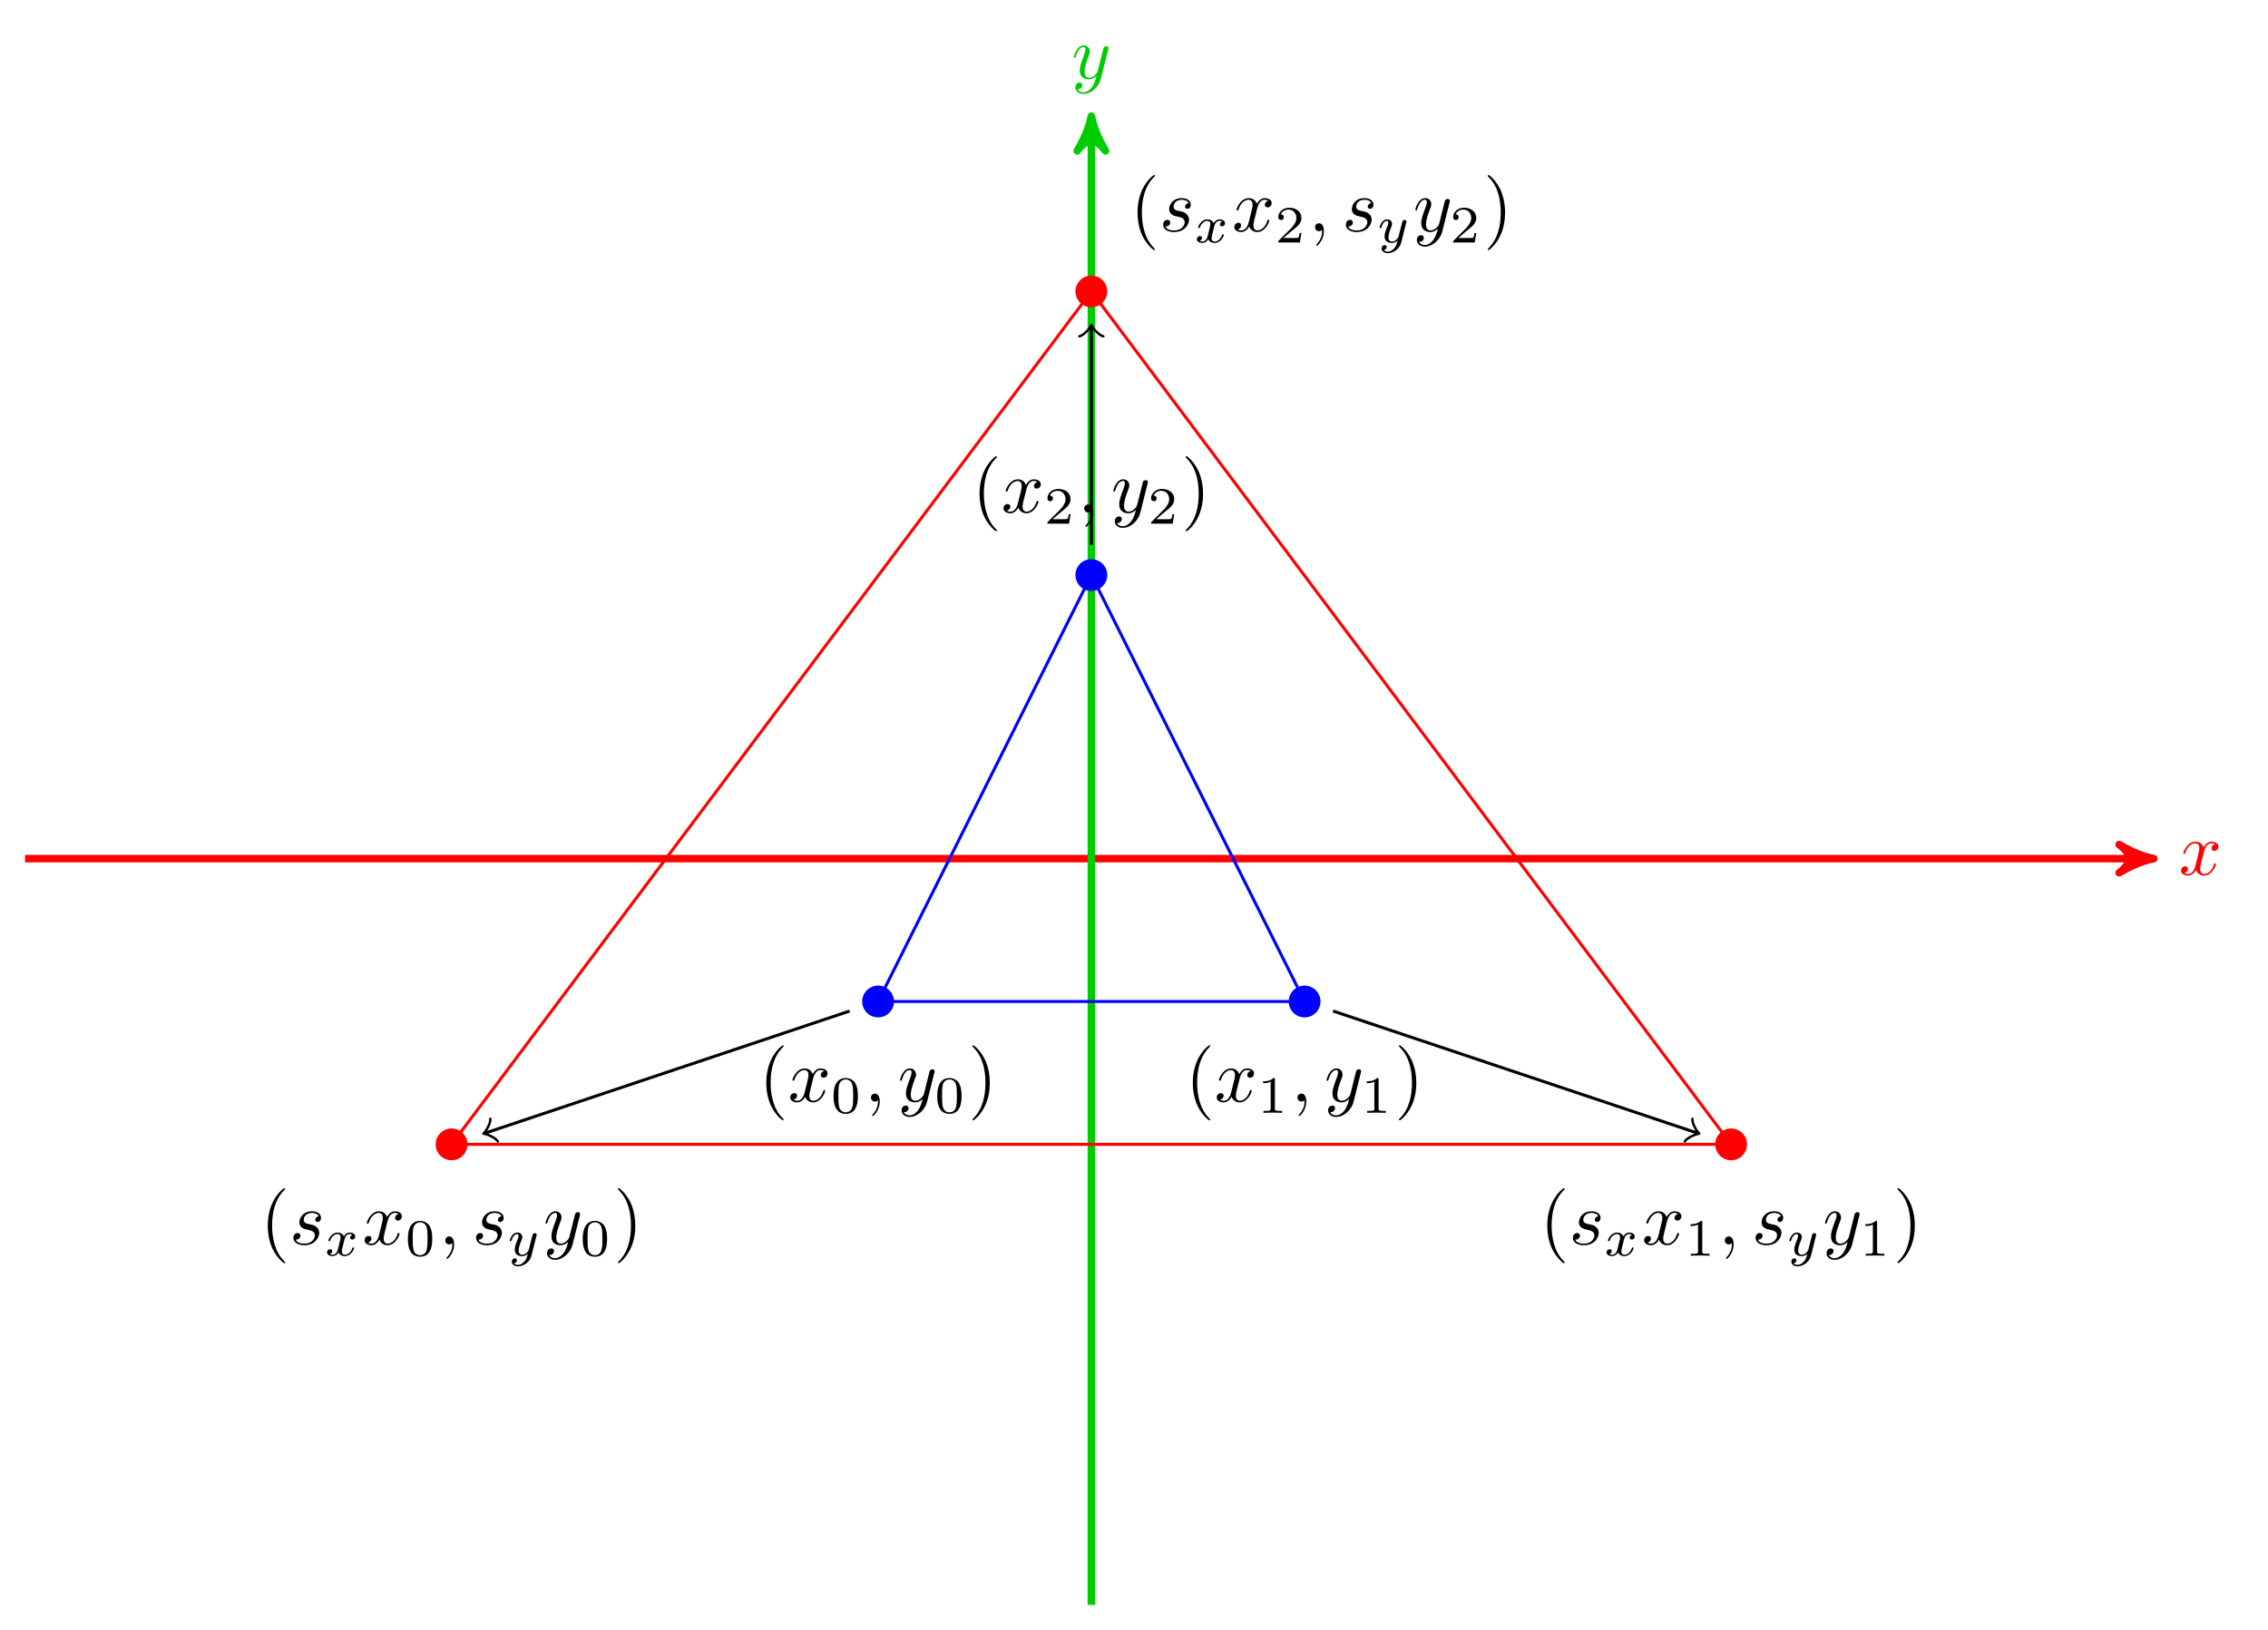
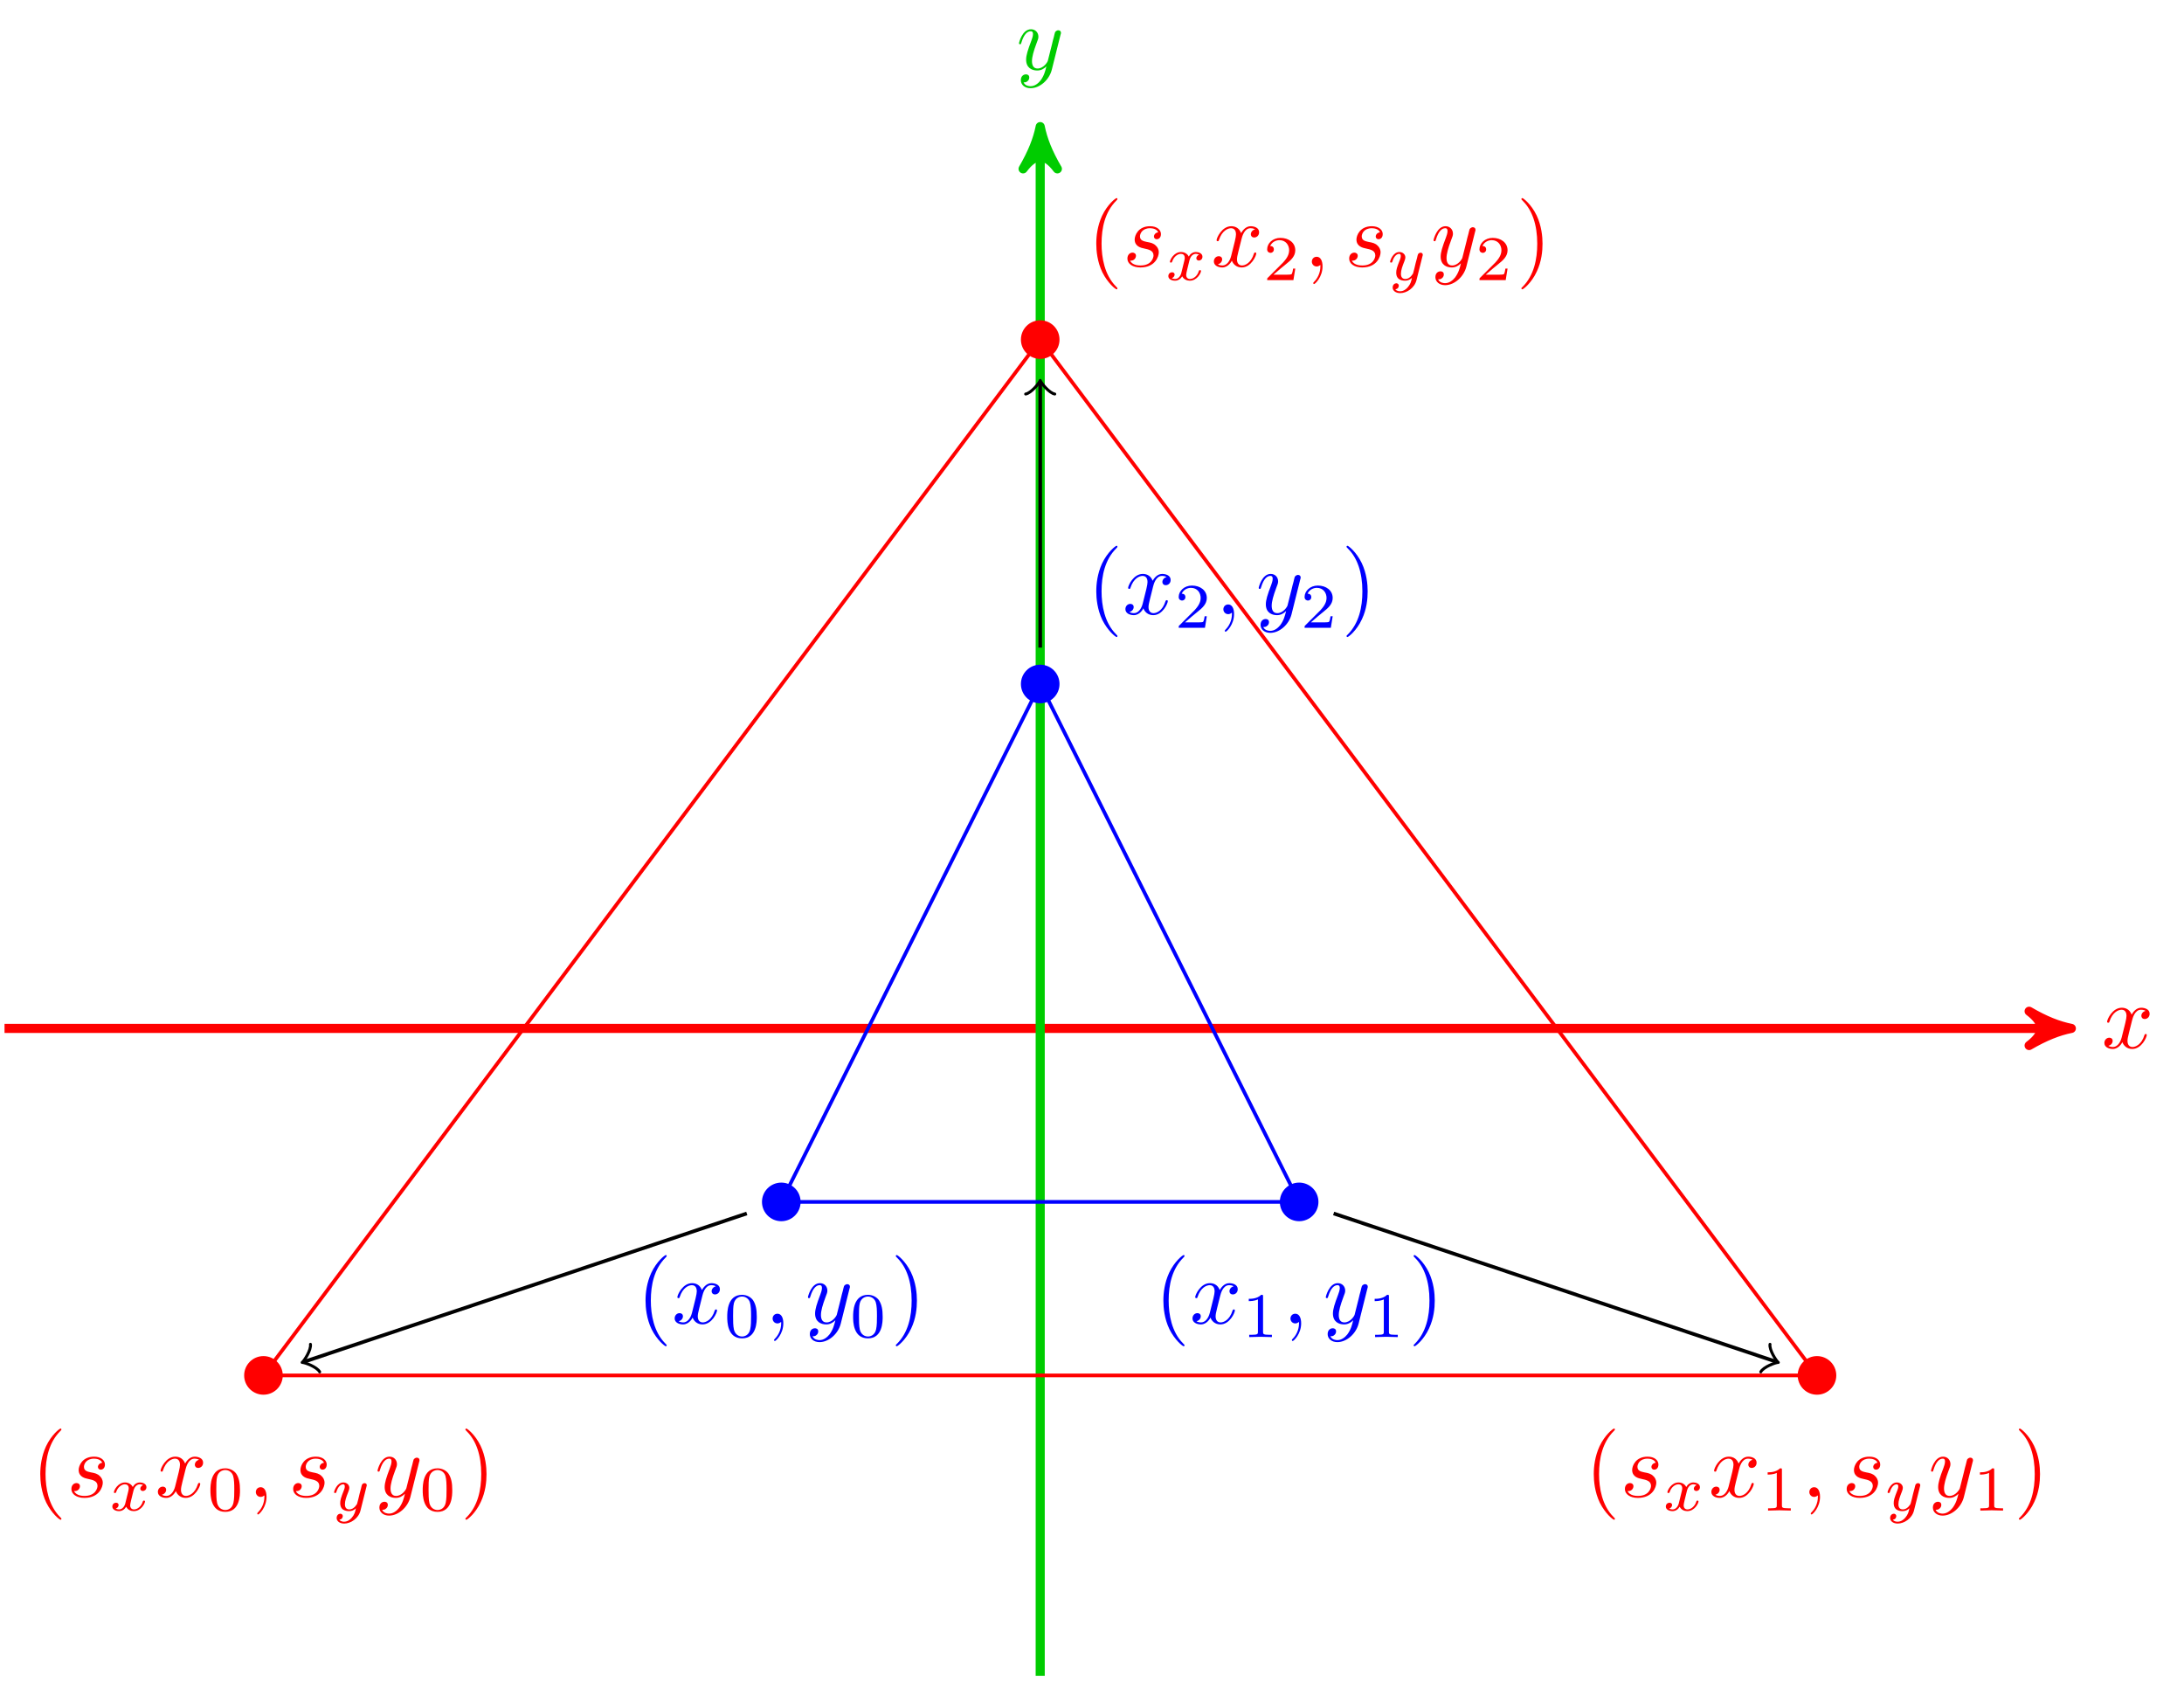
- <svg xmlns="http://www.w3.org/2000/svg" xmlns:xlink="http://www.w3.org/1999/xlink" width="301.468" height="216.695" viewBox="0 0 301.468 216.695">
+ <svg xmlns="http://www.w3.org/2000/svg" xmlns:xlink="http://www.w3.org/1999/xlink" width="239.106" height="183.941" viewBox="0 0 239.106 183.941">
  <defs>
    <g>
      <g id="glyph-0-0">
        <path d="M 3.328 -3.016 C 3.391 -3.266 3.625 -4.188 4.312 -4.188 C 4.359 -4.188 4.609 -4.188 4.812 -4.062 C 4.531 -4 4.344 -3.766 4.344 -3.516 C 4.344 -3.359 4.453 -3.172 4.719 -3.172 C 4.938 -3.172 5.25 -3.344 5.25 -3.75 C 5.25 -4.266 4.672 -4.406 4.328 -4.406 C 3.75 -4.406 3.406 -3.875 3.281 -3.656 C 3.031 -4.312 2.5 -4.406 2.203 -4.406 C 1.172 -4.406 0.594 -3.125 0.594 -2.875 C 0.594 -2.766 0.703 -2.766 0.719 -2.766 C 0.797 -2.766 0.828 -2.797 0.844 -2.875 C 1.188 -3.938 1.844 -4.188 2.188 -4.188 C 2.375 -4.188 2.719 -4.094 2.719 -3.516 C 2.719 -3.203 2.547 -2.547 2.188 -1.141 C 2.031 -0.531 1.672 -0.109 1.234 -0.109 C 1.172 -0.109 0.953 -0.109 0.734 -0.234 C 0.984 -0.297 1.203 -0.5 1.203 -0.781 C 1.203 -1.047 0.984 -1.125 0.844 -1.125 C 0.531 -1.125 0.297 -0.875 0.297 -0.547 C 0.297 -0.094 0.781 0.109 1.219 0.109 C 1.891 0.109 2.25 -0.594 2.266 -0.641 C 2.391 -0.281 2.75 0.109 3.344 0.109 C 4.375 0.109 4.938 -1.172 4.938 -1.422 C 4.938 -1.531 4.859 -1.531 4.828 -1.531 C 4.734 -1.531 4.719 -1.484 4.688 -1.422 C 4.359 -0.344 3.688 -0.109 3.375 -0.109 C 2.984 -0.109 2.828 -0.422 2.828 -0.766 C 2.828 -0.984 2.875 -1.203 2.984 -1.641 Z M 3.328 -3.016 " />
      </g>
      <g id="glyph-0-1">
        <path d="M 4.844 -3.797 C 4.891 -3.938 4.891 -3.953 4.891 -4.031 C 4.891 -4.203 4.75 -4.297 4.594 -4.297 C 4.5 -4.297 4.344 -4.234 4.25 -4.094 C 4.234 -4.031 4.141 -3.734 4.109 -3.547 C 4.031 -3.297 3.969 -3.016 3.906 -2.75 L 3.453 -0.953 C 3.422 -0.812 2.984 -0.109 2.328 -0.109 C 1.828 -0.109 1.719 -0.547 1.719 -0.922 C 1.719 -1.375 1.891 -2 2.219 -2.875 C 2.375 -3.281 2.422 -3.391 2.422 -3.594 C 2.422 -4.031 2.109 -4.406 1.609 -4.406 C 0.656 -4.406 0.297 -2.953 0.297 -2.875 C 0.297 -2.766 0.391 -2.766 0.406 -2.766 C 0.516 -2.766 0.516 -2.797 0.562 -2.953 C 0.844 -3.891 1.234 -4.188 1.578 -4.188 C 1.656 -4.188 1.828 -4.188 1.828 -3.875 C 1.828 -3.625 1.719 -3.359 1.656 -3.172 C 1.25 -2.109 1.078 -1.547 1.078 -1.078 C 1.078 -0.188 1.703 0.109 2.297 0.109 C 2.688 0.109 3.016 -0.062 3.297 -0.344 C 3.172 0.172 3.047 0.672 2.656 1.203 C 2.391 1.531 2.016 1.828 1.562 1.828 C 1.422 1.828 0.969 1.797 0.797 1.406 C 0.953 1.406 1.094 1.406 1.219 1.281 C 1.328 1.203 1.422 1.062 1.422 0.875 C 1.422 0.562 1.156 0.531 1.062 0.531 C 0.828 0.531 0.5 0.688 0.5 1.172 C 0.5 1.672 0.938 2.047 1.562 2.047 C 2.578 2.047 3.609 1.141 3.891 0.016 Z M 4.844 -3.797 " />
      </g>
      <g id="glyph-0-2">
        <path d="M 2.031 -0.016 C 2.031 -0.672 1.781 -1.062 1.391 -1.062 C 1.062 -1.062 0.859 -0.812 0.859 -0.531 C 0.859 -0.266 1.062 0 1.391 0 C 1.5 0 1.641 -0.047 1.734 -0.125 C 1.766 -0.156 1.781 -0.156 1.781 -0.156 C 1.797 -0.156 1.797 -0.156 1.797 -0.016 C 1.797 0.734 1.453 1.328 1.125 1.656 C 1.016 1.766 1.016 1.781 1.016 1.812 C 1.016 1.891 1.062 1.922 1.109 1.922 C 1.219 1.922 2.031 1.156 2.031 -0.016 Z M 2.031 -0.016 " />
      </g>
      <g id="glyph-0-3">
        <path d="M 3.891 -3.734 C 3.625 -3.719 3.422 -3.5 3.422 -3.281 C 3.422 -3.141 3.516 -2.984 3.734 -2.984 C 3.953 -2.984 4.188 -3.156 4.188 -3.547 C 4.188 -4 3.766 -4.406 3 -4.406 C 1.688 -4.406 1.312 -3.391 1.312 -2.953 C 1.312 -2.172 2.047 -2.031 2.344 -1.969 C 2.859 -1.859 3.375 -1.75 3.375 -1.203 C 3.375 -0.953 3.156 -0.109 1.953 -0.109 C 1.812 -0.109 1.047 -0.109 0.812 -0.641 C 1.203 -0.594 1.453 -0.891 1.453 -1.172 C 1.453 -1.391 1.281 -1.516 1.078 -1.516 C 0.812 -1.516 0.516 -1.312 0.516 -0.859 C 0.516 -0.297 1.094 0.109 1.938 0.109 C 3.562 0.109 3.953 -1.094 3.953 -1.547 C 3.953 -1.906 3.766 -2.156 3.641 -2.266 C 3.375 -2.547 3.078 -2.609 2.641 -2.688 C 2.281 -2.766 1.891 -2.844 1.891 -3.297 C 1.891 -3.578 2.125 -4.188 3 -4.188 C 3.25 -4.188 3.75 -4.109 3.891 -3.734 Z M 3.891 -3.734 " />
      </g>
      <g id="glyph-1-0">
        <path d="M 3.297 2.391 C 3.297 2.359 3.297 2.344 3.125 2.172 C 1.891 0.922 1.562 -0.969 1.562 -2.5 C 1.562 -4.234 1.938 -5.969 3.172 -7.203 C 3.297 -7.328 3.297 -7.344 3.297 -7.375 C 3.297 -7.453 3.266 -7.484 3.203 -7.484 C 3.094 -7.484 2.203 -6.797 1.609 -5.531 C 1.109 -4.438 0.984 -3.328 0.984 -2.5 C 0.984 -1.719 1.094 -0.516 1.641 0.625 C 2.25 1.844 3.094 2.5 3.203 2.5 C 3.266 2.5 3.297 2.469 3.297 2.391 Z M 3.297 2.391 " />
      </g>
      <g id="glyph-1-1">
        <path d="M 2.875 -2.5 C 2.875 -3.266 2.766 -4.469 2.219 -5.609 C 1.625 -6.828 0.766 -7.484 0.672 -7.484 C 0.609 -7.484 0.562 -7.438 0.562 -7.375 C 0.562 -7.344 0.562 -7.328 0.75 -7.141 C 1.734 -6.156 2.297 -4.578 2.297 -2.5 C 2.297 -0.781 1.938 0.969 0.703 2.219 C 0.562 2.344 0.562 2.359 0.562 2.391 C 0.562 2.453 0.609 2.5 0.672 2.5 C 0.766 2.5 1.672 1.812 2.25 0.547 C 2.766 -0.547 2.875 -1.656 2.875 -2.5 Z M 2.875 -2.5 " />
      </g>
      <g id="glyph-2-0">
        <path d="M 3.594 -2.219 C 3.594 -2.984 3.5 -3.547 3.188 -4.031 C 2.969 -4.344 2.531 -4.625 1.984 -4.625 C 0.359 -4.625 0.359 -2.719 0.359 -2.219 C 0.359 -1.719 0.359 0.141 1.984 0.141 C 3.594 0.141 3.594 -1.719 3.594 -2.219 Z M 1.984 -0.062 C 1.656 -0.062 1.234 -0.25 1.094 -0.812 C 1 -1.219 1 -1.797 1 -2.312 C 1 -2.828 1 -3.359 1.094 -3.734 C 1.25 -4.281 1.688 -4.438 1.984 -4.438 C 2.359 -4.438 2.719 -4.203 2.844 -3.797 C 2.953 -3.422 2.969 -2.922 2.969 -2.312 C 2.969 -1.797 2.969 -1.281 2.875 -0.844 C 2.734 -0.203 2.266 -0.062 1.984 -0.062 Z M 1.984 -0.062 " />
      </g>
      <g id="glyph-2-1">
        <path d="M 2.328 -4.438 C 2.328 -4.625 2.328 -4.625 2.125 -4.625 C 1.672 -4.188 1.047 -4.188 0.766 -4.188 L 0.766 -3.938 C 0.922 -3.938 1.391 -3.938 1.766 -4.125 L 1.766 -0.578 C 1.766 -0.344 1.766 -0.25 1.078 -0.25 L 0.812 -0.25 L 0.812 0 C 0.938 0 1.797 -0.031 2.047 -0.031 C 2.266 -0.031 3.141 0 3.297 0 L 3.297 -0.25 L 3.031 -0.25 C 2.328 -0.25 2.328 -0.344 2.328 -0.578 Z M 2.328 -4.438 " />
      </g>
      <g id="glyph-2-2">
        <path d="M 3.516 -1.266 L 3.281 -1.266 C 3.266 -1.109 3.188 -0.703 3.094 -0.641 C 3.047 -0.594 2.516 -0.594 2.406 -0.594 L 1.125 -0.594 C 1.859 -1.234 2.109 -1.438 2.516 -1.766 C 3.031 -2.172 3.516 -2.609 3.516 -3.266 C 3.516 -4.109 2.781 -4.625 1.891 -4.625 C 1.031 -4.625 0.438 -4.016 0.438 -3.375 C 0.438 -3.031 0.734 -2.984 0.812 -2.984 C 0.969 -2.984 1.172 -3.109 1.172 -3.359 C 1.172 -3.484 1.125 -3.734 0.766 -3.734 C 0.984 -4.219 1.453 -4.375 1.781 -4.375 C 2.484 -4.375 2.844 -3.828 2.844 -3.266 C 2.844 -2.656 2.406 -2.188 2.188 -1.938 L 0.516 -0.266 C 0.438 -0.203 0.438 -0.188 0.438 0 L 3.312 0 Z M 3.516 -1.266 " />
      </g>
      <g id="glyph-3-0">
        <path d="M 1.734 -0.734 C 1.672 -0.5 1.438 -0.125 1.078 -0.125 C 1.062 -0.125 0.844 -0.125 0.703 -0.219 C 0.984 -0.312 1.016 -0.562 1.016 -0.609 C 1.016 -0.766 0.891 -0.859 0.734 -0.859 C 0.531 -0.859 0.328 -0.703 0.328 -0.438 C 0.328 -0.094 0.719 0.062 1.062 0.062 C 1.391 0.062 1.672 -0.125 1.844 -0.422 C 2.016 -0.062 2.391 0.062 2.672 0.062 C 3.484 0.062 3.906 -0.797 3.906 -1 C 3.906 -1.094 3.812 -1.094 3.797 -1.094 C 3.688 -1.094 3.688 -1.047 3.656 -0.969 C 3.516 -0.484 3.094 -0.125 2.703 -0.125 C 2.422 -0.125 2.281 -0.312 2.281 -0.578 C 2.281 -0.766 2.453 -1.391 2.641 -2.172 C 2.781 -2.703 3.094 -2.875 3.328 -2.875 C 3.344 -2.875 3.547 -2.875 3.703 -2.781 C 3.484 -2.719 3.391 -2.516 3.391 -2.391 C 3.391 -2.25 3.516 -2.141 3.672 -2.141 C 3.828 -2.141 4.062 -2.266 4.062 -2.562 C 4.062 -2.953 3.609 -3.078 3.344 -3.078 C 2.984 -3.078 2.703 -2.844 2.562 -2.578 C 2.438 -2.859 2.109 -3.078 1.719 -3.078 C 0.938 -3.078 0.5 -2.219 0.5 -2 C 0.5 -1.922 0.594 -1.922 0.609 -1.922 C 0.703 -1.922 0.703 -1.938 0.75 -2.031 C 0.922 -2.578 1.359 -2.875 1.703 -2.875 C 1.938 -2.875 2.125 -2.75 2.125 -2.422 C 2.125 -2.281 2.031 -1.938 1.969 -1.688 Z M 1.734 -0.734 " />
      </g>
      <g id="glyph-3-1">
        <path d="M 3.875 -2.625 C 3.906 -2.719 3.906 -2.734 3.906 -2.781 C 3.906 -2.922 3.797 -3 3.672 -3 C 3.594 -3 3.469 -2.969 3.391 -2.844 C 3.359 -2.797 3.312 -2.578 3.281 -2.438 L 3.125 -1.859 C 3.094 -1.688 2.875 -0.812 2.844 -0.734 C 2.844 -0.734 2.531 -0.125 2 -0.125 C 1.516 -0.125 1.516 -0.578 1.516 -0.703 C 1.516 -1.078 1.672 -1.516 1.891 -2.062 C 1.969 -2.281 2 -2.359 2 -2.484 C 2 -2.812 1.719 -3.078 1.344 -3.078 C 0.641 -3.078 0.328 -2.125 0.328 -2 C 0.328 -1.922 0.422 -1.922 0.453 -1.922 C 0.547 -1.922 0.547 -1.953 0.578 -2.031 C 0.75 -2.609 1.047 -2.875 1.328 -2.875 C 1.438 -2.875 1.5 -2.797 1.5 -2.641 C 1.5 -2.469 1.438 -2.328 1.406 -2.234 C 1.062 -1.375 1 -1.125 1 -0.812 C 1 -0.703 1 -0.375 1.266 -0.141 C 1.484 0.031 1.781 0.062 1.969 0.062 C 2.25 0.062 2.5 -0.031 2.719 -0.25 C 2.641 0.141 2.562 0.438 2.266 0.781 C 2.078 1 1.797 1.219 1.422 1.219 C 1.375 1.219 1.047 1.219 0.906 1 C 1.281 0.953 1.281 0.625 1.281 0.609 C 1.281 0.391 1.078 0.344 1.016 0.344 C 0.844 0.344 0.609 0.484 0.609 0.812 C 0.609 1.156 0.938 1.422 1.438 1.422 C 2.141 1.422 3 0.875 3.219 0 Z M 3.875 -2.625 " />
      </g>
    </g>
+     <clipPath id="clip-0">
+       <path clip-rule="nonzero" d="M 113 14 L 115 14 L 115 183.941 L 113 183.941 Z M 113 14 " />
+     </clipPath>
  </defs>
-   <path fill="none" stroke-width="0.996" stroke-linecap="butt" stroke-linejoin="miter" stroke="rgb(100%, 0%, 0%)" stroke-opacity="1" stroke-miterlimit="10" d="M -141.733 0.002 L 140.08 0.002 " transform="matrix(1, 0, 0, -1, 145.065, 114.15)" />
-   <path fill-rule="nonzero" fill="rgb(100%, 0%, 0%)" fill-opacity="1" stroke-width="0.996" stroke-linecap="butt" stroke-linejoin="round" stroke="rgb(100%, 0%, 0%)" stroke-opacity="1" stroke-miterlimit="10" d="M 1.156 0.002 C -0.29 0.291 -1.735 0.865 -3.466 1.877 C -1.735 0.58 -1.735 -0.577 -3.466 -1.877 C -1.735 -0.866 -0.29 -0.287 1.156 0.002 Z M 1.156 0.002 " transform="matrix(1, 0, 0, -1, 285.1452, 114.15)" />
-   <g fill="rgb(100%, 0%, 0%)" fill-opacity="1">
-     <use xlink:href="#glyph-0-0" x="289.619" y="116.294" />
-   </g>
-   <path fill="none" stroke-width="0.996" stroke-linecap="butt" stroke-linejoin="miter" stroke="rgb(0%, 79.999%, 0%)" stroke-opacity="1" stroke-miterlimit="10" d="M 0.001 -99.213 L 0.001 97.56 " transform="matrix(1, 0, 0, -1, 145.065, 114.15)" />
-   <path fill-rule="nonzero" fill="rgb(0%, 79.999%, 0%)" fill-opacity="1" stroke-width="0.996" stroke-linecap="butt" stroke-linejoin="round" stroke="rgb(0%, 79.999%, 0%)" stroke-opacity="1" stroke-miterlimit="10" d="M 1.156 -0.001 C -0.289 0.288 -1.734 0.866 -3.469 1.877 C -1.734 0.577 -1.734 -0.58 -3.469 -1.876 C -1.734 -0.869 -0.289 -0.29 1.156 -0.001 Z M 1.156 -0.001 " transform="matrix(0, -1, -1, 0, 145.065, 16.58999)" />
+   <path fill="none" stroke-width="0.996" stroke-linecap="butt" stroke-linejoin="miter" stroke="rgb(100%, 0%, 0%)" stroke-opacity="1" stroke-miterlimit="10" d="M -113.388 -0.001 L 111.733 -0.001 " transform="matrix(1, 0, 0, -1, 113.884, 112.577)" />
+   <path fill-rule="nonzero" fill="rgb(100%, 0%, 0%)" fill-opacity="1" stroke-width="0.996" stroke-linecap="butt" stroke-linejoin="round" stroke="rgb(100%, 0%, 0%)" stroke-opacity="1" stroke-miterlimit="10" d="M 1.156 -0.001 C -0.289 0.288 -1.735 0.866 -3.469 1.878 C -1.735 0.577 -1.735 -0.579 -3.469 -1.876 C -1.735 -0.868 -0.289 -0.29 1.156 -0.001 Z M 1.156 -0.001 " transform="matrix(1, 0, 0, -1, 225.6174, 112.577)" />
+   <g fill="rgb(100%, 0%, 0%)" fill-opacity="1">
+     <use xlink:href="#glyph-0-0" x="230.092" y="114.721" />
+   </g>
+   <g clip-path="url(#clip-0)">
+     <path fill="none" stroke-width="0.996" stroke-linecap="butt" stroke-linejoin="miter" stroke="rgb(0%, 79.999%, 0%)" stroke-opacity="1" stroke-miterlimit="10" d="M -0.001 -70.868 L -0.001 97.561 " transform="matrix(1, 0, 0, -1, 113.884, 112.577)" />
+   </g>
+   <path fill-rule="nonzero" fill="rgb(0%, 79.999%, 0%)" fill-opacity="1" stroke-width="0.996" stroke-linecap="butt" stroke-linejoin="round" stroke="rgb(0%, 79.999%, 0%)" stroke-opacity="1" stroke-miterlimit="10" d="M 1.158 0.001 C -0.288 0.29 -1.733 0.868 -3.467 1.876 C -1.733 0.579 -1.733 -0.577 -3.467 -1.878 C -1.733 -0.866 -0.288 -0.288 1.158 0.001 Z M 1.158 0.001 " transform="matrix(0, -1, -1, 0, 113.884, 15.01699)" />
  <g fill="rgb(0%, 79.999%, 0%)" fill-opacity="1">
-     <use xlink:href="#glyph-0-1" x="142.444" y="10.444" />
-   </g>
-   <path fill="none" stroke-width="0.399" stroke-linecap="butt" stroke-linejoin="miter" stroke="rgb(0%, 0%, 100%)" stroke-opacity="1" stroke-miterlimit="10" d="M -28.346 -18.991 L 28.345 -18.991 L 0.001 37.701 Z M -28.346 -18.991 " transform="matrix(1, 0, 0, -1, 145.065, 114.15)" />
-   <path fill="none" stroke-width="0.399" stroke-linecap="butt" stroke-linejoin="miter" stroke="rgb(100%, 0%, 0%)" stroke-opacity="1" stroke-miterlimit="10" d="M -85.042 -37.983 L 85.04 -37.983 L 0.001 75.404 Z M -85.042 -37.983 " transform="matrix(1, 0, 0, -1, 145.065, 114.15)" />
-   <path fill-rule="nonzero" fill="rgb(0%, 0%, 100%)" fill-opacity="1" d="M 118.832 133.141 C 118.832 131.977 117.887 131.027 116.719 131.027 C 115.551 131.027 114.605 131.977 114.605 133.141 C 114.605 134.309 115.551 135.254 116.719 135.254 C 117.887 135.254 118.832 134.309 118.832 133.141 Z M 118.832 133.141 " />
-   <g fill="rgb(0%, 0%, 0%)" fill-opacity="1">
-     <use xlink:href="#glyph-1-0" x="100.872" y="146.445" />
-   </g>
-   <g fill="rgb(0%, 0%, 0%)" fill-opacity="1">
-     <use xlink:href="#glyph-0-0" x="104.746" y="146.445" />
-   </g>
-   <g fill="rgb(0%, 0%, 0%)" fill-opacity="1">
-     <use xlink:href="#glyph-2-0" x="110.44" y="147.94" />
-   </g>
-   <g fill="rgb(0%, 0%, 0%)" fill-opacity="1">
-     <use xlink:href="#glyph-0-2" x="114.909" y="146.445" />
-   </g>
-   <g fill="rgb(0%, 0%, 0%)" fill-opacity="1">
-     <use xlink:href="#glyph-0-1" x="119.34" y="146.445" />
-   </g>
-   <g fill="rgb(0%, 0%, 0%)" fill-opacity="1">
-     <use xlink:href="#glyph-2-0" x="124.222" y="147.94" />
-   </g>
-   <g fill="rgb(0%, 0%, 0%)" fill-opacity="1">
-     <use xlink:href="#glyph-1-1" x="128.691" y="146.445" />
-   </g>
-   <path fill-rule="nonzero" fill="rgb(0%, 0%, 100%)" fill-opacity="1" d="M 175.523 133.141 C 175.523 131.977 174.578 131.027 173.41 131.027 C 172.246 131.027 171.297 131.977 171.297 133.141 C 171.297 134.309 172.246 135.254 173.41 135.254 C 174.578 135.254 175.523 134.309 175.523 133.141 Z M 175.523 133.141 " />
-   <g fill="rgb(0%, 0%, 0%)" fill-opacity="1">
-     <use xlink:href="#glyph-1-0" x="157.565" y="146.445" />
-   </g>
-   <g fill="rgb(0%, 0%, 0%)" fill-opacity="1">
-     <use xlink:href="#glyph-0-0" x="161.439" y="146.445" />
-   </g>
-   <g fill="rgb(0%, 0%, 0%)" fill-opacity="1">
-     <use xlink:href="#glyph-2-1" x="167.133" y="147.94" />
-   </g>
-   <g fill="rgb(0%, 0%, 0%)" fill-opacity="1">
-     <use xlink:href="#glyph-0-2" x="171.602" y="146.445" />
-   </g>
-   <g fill="rgb(0%, 0%, 0%)" fill-opacity="1">
-     <use xlink:href="#glyph-0-1" x="176.033" y="146.445" />
-   </g>
-   <g fill="rgb(0%, 0%, 0%)" fill-opacity="1">
-     <use xlink:href="#glyph-2-1" x="180.915" y="147.94" />
-   </g>
-   <g fill="rgb(0%, 0%, 0%)" fill-opacity="1">
-     <use xlink:href="#glyph-1-1" x="185.384" y="146.445" />
-   </g>
-   <path fill-rule="nonzero" fill="rgb(0%, 0%, 100%)" fill-opacity="1" d="M 147.18 76.449 C 147.18 75.281 146.23 74.336 145.066 74.336 C 143.898 74.336 142.953 75.281 142.953 76.449 C 142.953 77.617 143.898 78.562 145.066 78.562 C 146.23 78.562 147.18 77.617 147.18 76.449 Z M 147.18 76.449 " />
-   <g fill="rgb(0%, 0%, 0%)" fill-opacity="1">
-     <use xlink:href="#glyph-1-0" x="129.218" y="68.127" />
-   </g>
-   <g fill="rgb(0%, 0%, 0%)" fill-opacity="1">
-     <use xlink:href="#glyph-0-0" x="133.092" y="68.127" />
-   </g>
-   <g fill="rgb(0%, 0%, 0%)" fill-opacity="1">
-     <use xlink:href="#glyph-2-2" x="138.786" y="69.621" />
-   </g>
-   <g fill="rgb(0%, 0%, 0%)" fill-opacity="1">
-     <use xlink:href="#glyph-0-2" x="143.256" y="68.127" />
-   </g>
-   <g fill="rgb(0%, 0%, 0%)" fill-opacity="1">
-     <use xlink:href="#glyph-0-1" x="147.687" y="68.127" />
-   </g>
-   <g fill="rgb(0%, 0%, 0%)" fill-opacity="1">
-     <use xlink:href="#glyph-2-2" x="152.568" y="69.621" />
-   </g>
-   <g fill="rgb(0%, 0%, 0%)" fill-opacity="1">
-     <use xlink:href="#glyph-1-1" x="157.037" y="68.127" />
-   </g>
-   <path fill-rule="nonzero" fill="rgb(100%, 0%, 0%)" fill-opacity="1" d="M 62.137 152.133 C 62.137 150.969 61.191 150.02 60.023 150.02 C 58.855 150.02 57.91 150.969 57.91 152.133 C 57.91 153.301 58.855 154.25 60.023 154.25 C 61.191 154.25 62.137 153.301 62.137 152.133 Z M 62.137 152.133 " />
-   <g fill="rgb(0%, 0%, 0%)" fill-opacity="1">
-     <use xlink:href="#glyph-1-0" x="34.606" y="165.437" />
-   </g>
-   <g fill="rgb(0%, 0%, 0%)" fill-opacity="1">
-     <use xlink:href="#glyph-0-3" x="38.481" y="165.437" />
-   </g>
-   <g fill="rgb(0%, 0%, 0%)" fill-opacity="1">
-     <use xlink:href="#glyph-3-0" x="43.151" y="166.932" />
-   </g>
-   <g fill="rgb(0%, 0%, 0%)" fill-opacity="1">
-     <use xlink:href="#glyph-0-0" x="48.167" y="165.437" />
-   </g>
-   <g fill="rgb(0%, 0%, 0%)" fill-opacity="1">
-     <use xlink:href="#glyph-2-0" x="53.861" y="166.932" />
-   </g>
-   <g fill="rgb(0%, 0%, 0%)" fill-opacity="1">
-     <use xlink:href="#glyph-0-2" x="58.33" y="165.437" />
-   </g>
-   <g fill="rgb(0%, 0%, 0%)" fill-opacity="1">
-     <use xlink:href="#glyph-0-3" x="62.761" y="165.437" />
-   </g>
-   <g fill="rgb(0%, 0%, 0%)" fill-opacity="1">
-     <use xlink:href="#glyph-3-1" x="67.428" y="166.932" />
-   </g>
-   <g fill="rgb(0%, 0%, 0%)" fill-opacity="1">
-     <use xlink:href="#glyph-0-1" x="72.217" y="165.437" />
-   </g>
-   <g fill="rgb(0%, 0%, 0%)" fill-opacity="1">
-     <use xlink:href="#glyph-2-0" x="77.101" y="166.932" />
-   </g>
-   <g fill="rgb(0%, 0%, 0%)" fill-opacity="1">
-     <use xlink:href="#glyph-1-1" x="81.571" y="165.437" />
-   </g>
-   <path fill-rule="nonzero" fill="rgb(100%, 0%, 0%)" fill-opacity="1" d="M 232.219 152.133 C 232.219 150.969 231.273 150.02 230.105 150.02 C 228.938 150.02 227.992 150.969 227.992 152.133 C 227.992 153.301 228.938 154.25 230.105 154.25 C 231.273 154.25 232.219 153.301 232.219 152.133 Z M 232.219 152.133 " />
-   <g fill="rgb(0%, 0%, 0%)" fill-opacity="1">
-     <use xlink:href="#glyph-1-0" x="204.685" y="165.437" />
-   </g>
-   <g fill="rgb(0%, 0%, 0%)" fill-opacity="1">
-     <use xlink:href="#glyph-0-3" x="208.559" y="165.437" />
-   </g>
-   <g fill="rgb(0%, 0%, 0%)" fill-opacity="1">
-     <use xlink:href="#glyph-3-0" x="213.229" y="166.932" />
-   </g>
-   <g fill="rgb(0%, 0%, 0%)" fill-opacity="1">
-     <use xlink:href="#glyph-0-0" x="218.245" y="165.437" />
-   </g>
-   <g fill="rgb(0%, 0%, 0%)" fill-opacity="1">
-     <use xlink:href="#glyph-2-1" x="223.939" y="166.932" />
-   </g>
-   <g fill="rgb(0%, 0%, 0%)" fill-opacity="1">
-     <use xlink:href="#glyph-0-2" x="228.409" y="165.437" />
-   </g>
-   <g fill="rgb(0%, 0%, 0%)" fill-opacity="1">
-     <use xlink:href="#glyph-0-3" x="232.84" y="165.437" />
-   </g>
-   <g fill="rgb(0%, 0%, 0%)" fill-opacity="1">
-     <use xlink:href="#glyph-3-1" x="237.506" y="166.932" />
-   </g>
-   <g fill="rgb(0%, 0%, 0%)" fill-opacity="1">
-     <use xlink:href="#glyph-0-1" x="242.295" y="165.437" />
-   </g>
-   <g fill="rgb(0%, 0%, 0%)" fill-opacity="1">
-     <use xlink:href="#glyph-2-1" x="247.18" y="166.932" />
-   </g>
-   <g fill="rgb(0%, 0%, 0%)" fill-opacity="1">
-     <use xlink:href="#glyph-1-1" x="251.649" y="165.437" />
-   </g>
-   <path fill-rule="nonzero" fill="rgb(100%, 0%, 0%)" fill-opacity="1" d="M 147.18 38.746 C 147.18 37.582 146.23 36.633 145.066 36.633 C 143.898 36.633 142.953 37.582 142.953 38.746 C 142.953 39.914 143.898 40.859 145.066 40.859 C 146.23 40.859 147.18 39.914 147.18 38.746 Z M 147.18 38.746 " />
-   <g fill="rgb(0%, 0%, 0%)" fill-opacity="1">
-     <use xlink:href="#glyph-1-0" x="150.219" y="30.743" />
-   </g>
-   <g fill="rgb(0%, 0%, 0%)" fill-opacity="1">
-     <use xlink:href="#glyph-0-3" x="154.094" y="30.743" />
-   </g>
-   <g fill="rgb(0%, 0%, 0%)" fill-opacity="1">
-     <use xlink:href="#glyph-3-0" x="158.764" y="32.238" />
-   </g>
-   <g fill="rgb(0%, 0%, 0%)" fill-opacity="1">
-     <use xlink:href="#glyph-0-0" x="163.779" y="30.743" />
-   </g>
-   <g fill="rgb(0%, 0%, 0%)" fill-opacity="1">
-     <use xlink:href="#glyph-2-2" x="169.473" y="32.238" />
-   </g>
-   <g fill="rgb(0%, 0%, 0%)" fill-opacity="1">
-     <use xlink:href="#glyph-0-2" x="173.943" y="30.743" />
-   </g>
-   <g fill="rgb(0%, 0%, 0%)" fill-opacity="1">
-     <use xlink:href="#glyph-0-3" x="178.374" y="30.743" />
-   </g>
-   <g fill="rgb(0%, 0%, 0%)" fill-opacity="1">
-     <use xlink:href="#glyph-3-1" x="183.041" y="32.238" />
-   </g>
-   <g fill="rgb(0%, 0%, 0%)" fill-opacity="1">
-     <use xlink:href="#glyph-0-1" x="187.829" y="30.743" />
-   </g>
-   <g fill="rgb(0%, 0%, 0%)" fill-opacity="1">
-     <use xlink:href="#glyph-2-2" x="192.714" y="32.238" />
-   </g>
-   <g fill="rgb(0%, 0%, 0%)" fill-opacity="1">
-     <use xlink:href="#glyph-1-1" x="197.183" y="30.743" />
-   </g>
-   <path fill="none" stroke-width="0.399" stroke-linecap="butt" stroke-linejoin="miter" stroke="rgb(0%, 0%, 0%)" stroke-opacity="1" stroke-miterlimit="10" d="M -32.124 -20.256 L -80.522 -36.471 " transform="matrix(1, 0, 0, -1, 145.065, 114.15)" />
-   <path fill="none" stroke-width="0.319" stroke-linecap="round" stroke-linejoin="round" stroke="rgb(0%, 0%, 0%)" stroke-opacity="1" stroke-miterlimit="10" d="M -1.194 1.594 C -1.097 0.997 -0.002 0.099 0.298 -0.002 C 0.002 -0.1 -1.098 -0.996 -1.195 -1.594 " transform="matrix(-0.94817, 0.31763, 0.31763, 0.94817, 64.54118, 150.6216)" />
-   <path fill="none" stroke-width="0.399" stroke-linecap="butt" stroke-linejoin="miter" stroke="rgb(0%, 0%, 0%)" stroke-opacity="1" stroke-miterlimit="10" d="M 32.126 -20.256 L 80.525 -36.471 " transform="matrix(1, 0, 0, -1, 145.065, 114.15)" />
-   <path fill="none" stroke-width="0.319" stroke-linecap="round" stroke-linejoin="round" stroke="rgb(0%, 0%, 0%)" stroke-opacity="1" stroke-miterlimit="10" d="M -1.196 1.594 C -1.095 0.997 0.001 0.1 0.297 0.001 C 0.001 -0.098 -1.095 -0.996 -1.195 -1.595 " transform="matrix(0.94817, 0.31763, 0.31763, -0.94817, 225.5888, 150.6216)" />
-   <path fill="none" stroke-width="0.399" stroke-linecap="butt" stroke-linejoin="miter" stroke="rgb(0%, 0%, 0%)" stroke-opacity="1" stroke-miterlimit="10" d="M 0.001 41.685 L 0.001 70.638 " transform="matrix(1, 0, 0, -1, 145.065, 114.15)" />
-   <path fill="none" stroke-width="0.319" stroke-linecap="round" stroke-linejoin="round" stroke="rgb(0%, 0%, 0%)" stroke-opacity="1" stroke-miterlimit="10" d="M -1.196 1.592 C -1.095 0.995 -0.001 0.1 0.3 -0.001 C -0.001 -0.099 -1.095 -0.998 -1.196 -1.595 " transform="matrix(0, -1, -1, 0, 145.065, 43.51093)" />
+     <use xlink:href="#glyph-0-1" x="111.263" y="7.609" />
+   </g>
+   <path fill="none" stroke-width="0.399" stroke-linecap="butt" stroke-linejoin="miter" stroke="rgb(0%, 0%, 100%)" stroke-opacity="1" stroke-miterlimit="10" d="M -28.345 -18.993 L 28.346 -18.993 L -0.001 37.702 Z M -28.345 -18.993 " transform="matrix(1, 0, 0, -1, 113.884, 112.577)" />
+   <path fill="none" stroke-width="0.399" stroke-linecap="butt" stroke-linejoin="miter" stroke="rgb(100%, 0%, 0%)" stroke-opacity="1" stroke-miterlimit="10" d="M -85.04 -37.986 L 85.042 -37.986 L -0.001 75.401 Z M -85.04 -37.986 " transform="matrix(1, 0, 0, -1, 113.884, 112.577)" />
+   <path fill-rule="nonzero" fill="rgb(0%, 0%, 100%)" fill-opacity="1" d="M 87.652 131.57 C 87.652 130.402 86.703 129.457 85.539 129.457 C 84.371 129.457 83.422 130.402 83.422 131.57 C 83.422 132.738 84.371 133.684 85.539 133.684 C 86.703 133.684 87.652 132.738 87.652 131.57 Z M 87.652 131.57 " />
+   <g fill="rgb(0%, 0%, 100%)" fill-opacity="1">
+     <use xlink:href="#glyph-1-0" x="69.691" y="144.872" />
+   </g>
+   <g fill="rgb(0%, 0%, 100%)" fill-opacity="1">
+     <use xlink:href="#glyph-0-0" x="73.565" y="144.872" />
+   </g>
+   <g fill="rgb(0%, 0%, 100%)" fill-opacity="1">
+     <use xlink:href="#glyph-2-0" x="79.259" y="146.367" />
+   </g>
+   <g fill="rgb(0%, 0%, 100%)" fill-opacity="1">
+     <use xlink:href="#glyph-0-2" x="83.728" y="144.872" />
+   </g>
+   <g fill="rgb(0%, 0%, 100%)" fill-opacity="1">
+     <use xlink:href="#glyph-0-1" x="88.159" y="144.872" />
+   </g>
+   <g fill="rgb(0%, 0%, 100%)" fill-opacity="1">
+     <use xlink:href="#glyph-2-0" x="93.041" y="146.367" />
+   </g>
+   <g fill="rgb(0%, 0%, 100%)" fill-opacity="1">
+     <use xlink:href="#glyph-1-1" x="97.51" y="144.872" />
+   </g>
+   <path fill-rule="nonzero" fill="rgb(0%, 0%, 100%)" fill-opacity="1" d="M 144.344 131.57 C 144.344 130.402 143.398 129.457 142.23 129.457 C 141.062 129.457 140.117 130.402 140.117 131.57 C 140.117 132.738 141.062 133.684 142.23 133.684 C 143.398 133.684 144.344 132.738 144.344 131.57 Z M 144.344 131.57 " />
+   <g fill="rgb(0%, 0%, 100%)" fill-opacity="1">
+     <use xlink:href="#glyph-1-0" x="126.384" y="144.872" />
+   </g>
+   <g fill="rgb(0%, 0%, 100%)" fill-opacity="1">
+     <use xlink:href="#glyph-0-0" x="130.258" y="144.872" />
+   </g>
+   <g fill="rgb(0%, 0%, 100%)" fill-opacity="1">
+     <use xlink:href="#glyph-2-1" x="135.952" y="146.367" />
+   </g>
+   <g fill="rgb(0%, 0%, 100%)" fill-opacity="1">
+     <use xlink:href="#glyph-0-2" x="140.421" y="144.872" />
+   </g>
+   <g fill="rgb(0%, 0%, 100%)" fill-opacity="1">
+     <use xlink:href="#glyph-0-1" x="144.852" y="144.872" />
+   </g>
+   <g fill="rgb(0%, 0%, 100%)" fill-opacity="1">
+     <use xlink:href="#glyph-2-1" x="149.734" y="146.367" />
+   </g>
+   <g fill="rgb(0%, 0%, 100%)" fill-opacity="1">
+     <use xlink:href="#glyph-1-1" x="154.203" y="144.872" />
+   </g>
+   <path fill-rule="nonzero" fill="rgb(0%, 0%, 100%)" fill-opacity="1" d="M 115.996 74.875 C 115.996 73.707 115.051 72.762 113.883 72.762 C 112.715 72.762 111.77 73.707 111.77 74.875 C 111.77 76.043 112.715 76.988 113.883 76.988 C 115.051 76.988 115.996 76.043 115.996 74.875 Z M 115.996 74.875 " />
+   <g fill="rgb(0%, 0%, 100%)" fill-opacity="1">
+     <use xlink:href="#glyph-1-0" x="119.038" y="67.231" />
+   </g>
+   <g fill="rgb(0%, 0%, 100%)" fill-opacity="1">
+     <use xlink:href="#glyph-0-0" x="122.913" y="67.231" />
+   </g>
+   <g fill="rgb(0%, 0%, 100%)" fill-opacity="1">
+     <use xlink:href="#glyph-2-2" x="128.606" y="68.725" />
+   </g>
+   <g fill="rgb(0%, 0%, 100%)" fill-opacity="1">
+     <use xlink:href="#glyph-0-2" x="133.076" y="67.231" />
+   </g>
+   <g fill="rgb(0%, 0%, 100%)" fill-opacity="1">
+     <use xlink:href="#glyph-0-1" x="137.507" y="67.231" />
+   </g>
+   <g fill="rgb(0%, 0%, 100%)" fill-opacity="1">
+     <use xlink:href="#glyph-2-2" x="142.388" y="68.725" />
+   </g>
+   <g fill="rgb(0%, 0%, 100%)" fill-opacity="1">
+     <use xlink:href="#glyph-1-1" x="146.858" y="67.231" />
+   </g>
+   <path fill-rule="nonzero" fill="rgb(100%, 0%, 0%)" fill-opacity="1" d="M 30.957 150.562 C 30.957 149.395 30.012 148.449 28.844 148.449 C 27.676 148.449 26.73 149.395 26.73 150.562 C 26.73 151.73 27.676 152.676 28.844 152.676 C 30.012 152.676 30.957 151.73 30.957 150.562 Z M 30.957 150.562 " />
+   <g fill="rgb(100%, 0%, 0%)" fill-opacity="1">
+     <use xlink:href="#glyph-1-0" x="3.425" y="163.864" />
+   </g>
+   <g fill="rgb(100%, 0%, 0%)" fill-opacity="1">
+     <use xlink:href="#glyph-0-3" x="7.3" y="163.864" />
+   </g>
+   <g fill="rgb(100%, 0%, 0%)" fill-opacity="1">
+     <use xlink:href="#glyph-3-0" x="11.97" y="165.359" />
+   </g>
+   <g fill="rgb(100%, 0%, 0%)" fill-opacity="1">
+     <use xlink:href="#glyph-0-0" x="16.986" y="163.864" />
+   </g>
+   <g fill="rgb(100%, 0%, 0%)" fill-opacity="1">
+     <use xlink:href="#glyph-2-0" x="22.68" y="165.359" />
+   </g>
+   <g fill="rgb(100%, 0%, 0%)" fill-opacity="1">
+     <use xlink:href="#glyph-0-2" x="27.149" y="163.864" />
+   </g>
+   <g fill="rgb(100%, 0%, 0%)" fill-opacity="1">
+     <use xlink:href="#glyph-0-3" x="31.58" y="163.864" />
+   </g>
+   <g fill="rgb(100%, 0%, 0%)" fill-opacity="1">
+     <use xlink:href="#glyph-3-1" x="36.247" y="165.359" />
+   </g>
+   <g fill="rgb(100%, 0%, 0%)" fill-opacity="1">
+     <use xlink:href="#glyph-0-1" x="41.036" y="163.864" />
+   </g>
+   <g fill="rgb(100%, 0%, 0%)" fill-opacity="1">
+     <use xlink:href="#glyph-2-0" x="45.92" y="165.359" />
+   </g>
+   <g fill="rgb(100%, 0%, 0%)" fill-opacity="1">
+     <use xlink:href="#glyph-1-1" x="50.389" y="163.864" />
+   </g>
+   <path fill-rule="nonzero" fill="rgb(100%, 0%, 0%)" fill-opacity="1" d="M 201.039 150.562 C 201.039 149.395 200.09 148.449 198.926 148.449 C 197.758 148.449 196.812 149.395 196.812 150.562 C 196.812 151.73 197.758 152.676 198.926 152.676 C 200.09 152.676 201.039 151.73 201.039 150.562 Z M 201.039 150.562 " />
+   <g fill="rgb(100%, 0%, 0%)" fill-opacity="1">
+     <use xlink:href="#glyph-1-0" x="173.504" y="163.864" />
+   </g>
+   <g fill="rgb(100%, 0%, 0%)" fill-opacity="1">
+     <use xlink:href="#glyph-0-3" x="177.378" y="163.864" />
+   </g>
+   <g fill="rgb(100%, 0%, 0%)" fill-opacity="1">
+     <use xlink:href="#glyph-3-0" x="182.048" y="165.359" />
+   </g>
+   <g fill="rgb(100%, 0%, 0%)" fill-opacity="1">
+     <use xlink:href="#glyph-0-0" x="187.064" y="163.864" />
+   </g>
+   <g fill="rgb(100%, 0%, 0%)" fill-opacity="1">
+     <use xlink:href="#glyph-2-1" x="192.758" y="165.359" />
+   </g>
+   <g fill="rgb(100%, 0%, 0%)" fill-opacity="1">
+     <use xlink:href="#glyph-0-2" x="197.228" y="163.864" />
+   </g>
+   <g fill="rgb(100%, 0%, 0%)" fill-opacity="1">
+     <use xlink:href="#glyph-0-3" x="201.659" y="163.864" />
+   </g>
+   <g fill="rgb(100%, 0%, 0%)" fill-opacity="1">
+     <use xlink:href="#glyph-3-1" x="206.325" y="165.359" />
+   </g>
+   <g fill="rgb(100%, 0%, 0%)" fill-opacity="1">
+     <use xlink:href="#glyph-0-1" x="211.114" y="163.864" />
+   </g>
+   <g fill="rgb(100%, 0%, 0%)" fill-opacity="1">
+     <use xlink:href="#glyph-2-1" x="215.999" y="165.359" />
+   </g>
+   <g fill="rgb(100%, 0%, 0%)" fill-opacity="1">
+     <use xlink:href="#glyph-1-1" x="220.468" y="163.864" />
+   </g>
+   <path fill-rule="nonzero" fill="rgb(100%, 0%, 0%)" fill-opacity="1" d="M 115.996 37.176 C 115.996 36.008 115.051 35.062 113.883 35.062 C 112.715 35.062 111.77 36.008 111.77 37.176 C 111.77 38.34 112.715 39.289 113.883 39.289 C 115.051 39.289 115.996 38.34 115.996 37.176 Z M 115.996 37.176 " />
+   <g fill="rgb(100%, 0%, 0%)" fill-opacity="1">
+     <use xlink:href="#glyph-1-0" x="119.038" y="29.17" />
+   </g>
+   <g fill="rgb(100%, 0%, 0%)" fill-opacity="1">
+     <use xlink:href="#glyph-0-3" x="122.913" y="29.17" />
+   </g>
+   <g fill="rgb(100%, 0%, 0%)" fill-opacity="1">
+     <use xlink:href="#glyph-3-0" x="127.583" y="30.665" />
+   </g>
+   <g fill="rgb(100%, 0%, 0%)" fill-opacity="1">
+     <use xlink:href="#glyph-0-0" x="132.598" y="29.17" />
+   </g>
+   <g fill="rgb(100%, 0%, 0%)" fill-opacity="1">
+     <use xlink:href="#glyph-2-2" x="138.292" y="30.665" />
+   </g>
+   <g fill="rgb(100%, 0%, 0%)" fill-opacity="1">
+     <use xlink:href="#glyph-0-2" x="142.762" y="29.17" />
+   </g>
+   <g fill="rgb(100%, 0%, 0%)" fill-opacity="1">
+     <use xlink:href="#glyph-0-3" x="147.193" y="29.17" />
+   </g>
+   <g fill="rgb(100%, 0%, 0%)" fill-opacity="1">
+     <use xlink:href="#glyph-3-1" x="151.86" y="30.665" />
+   </g>
+   <g fill="rgb(100%, 0%, 0%)" fill-opacity="1">
+     <use xlink:href="#glyph-0-1" x="156.648" y="29.17" />
+   </g>
+   <g fill="rgb(100%, 0%, 0%)" fill-opacity="1">
+     <use xlink:href="#glyph-2-2" x="161.533" y="30.665" />
+   </g>
+   <g fill="rgb(100%, 0%, 0%)" fill-opacity="1">
+     <use xlink:href="#glyph-1-1" x="166.002" y="29.17" />
+   </g>
+   <path fill="none" stroke-width="0.399" stroke-linecap="butt" stroke-linejoin="miter" stroke="rgb(0%, 0%, 0%)" stroke-opacity="1" stroke-miterlimit="10" d="M -32.126 -20.259 L -80.525 -36.47 " transform="matrix(1, 0, 0, -1, 113.884, 112.577)" />
+   <path fill="none" stroke-width="0.319" stroke-linecap="round" stroke-linejoin="round" stroke="rgb(0%, 0%, 0%)" stroke-opacity="1" stroke-miterlimit="10" d="M -1.196 1.593 C -1.095 0.995 0.002 0.101 0.298 0.001 C 0 -0.101 -1.095 -0.995 -1.197 -1.595 " transform="matrix(-0.94817, 0.31763, 0.31763, 0.94817, 33.36018, 149.0486)" />
+   <path fill="none" stroke-width="0.399" stroke-linecap="butt" stroke-linejoin="miter" stroke="rgb(0%, 0%, 0%)" stroke-opacity="1" stroke-miterlimit="10" d="M 32.124 -20.259 L 80.522 -36.47 " transform="matrix(1, 0, 0, -1, 113.884, 112.577)" />
+   <path fill="none" stroke-width="0.319" stroke-linecap="round" stroke-linejoin="round" stroke="rgb(0%, 0%, 0%)" stroke-opacity="1" stroke-miterlimit="10" d="M -1.195 1.595 C -1.097 0.994 0.002 0.101 0.299 -0.001 C -0.001 -0.101 -1.098 -0.996 -1.194 -1.593 " transform="matrix(0.94817, 0.31763, 0.31763, -0.94817, 194.4078, 149.0486)" />
+   <path fill="none" stroke-width="0.399" stroke-linecap="butt" stroke-linejoin="miter" stroke="rgb(0%, 0%, 0%)" stroke-opacity="1" stroke-miterlimit="10" d="M -0.001 41.686 L -0.001 70.639 " transform="matrix(1, 0, 0, -1, 113.884, 112.577)" />
+   <path fill="none" stroke-width="0.319" stroke-linecap="round" stroke-linejoin="round" stroke="rgb(0%, 0%, 0%)" stroke-opacity="1" stroke-miterlimit="10" d="M -1.195 1.595 C -1.097 0.997 0 0.099 0.297 0.001 C 0 -0.1 -1.097 -0.995 -1.195 -1.593 " transform="matrix(0, -1, -1, 0, 113.884, 41.93793)" />
</svg>
